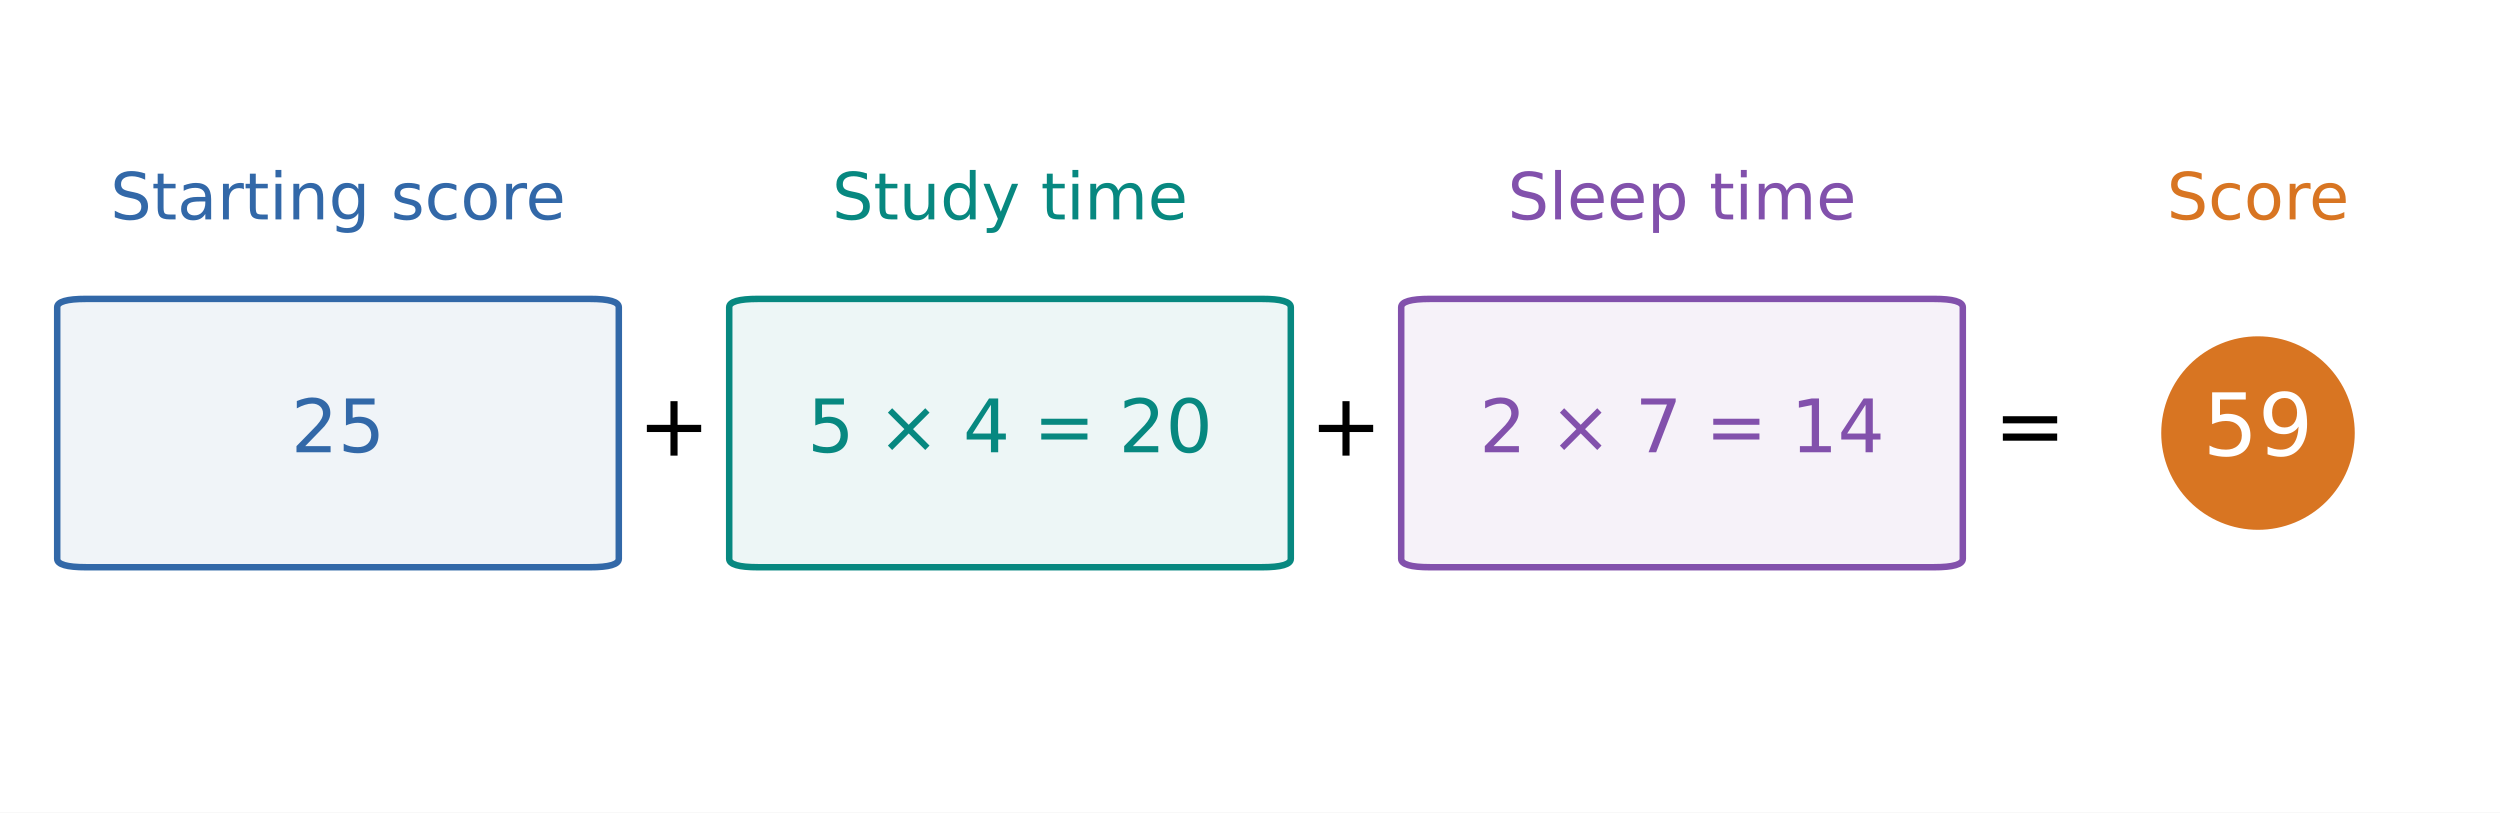
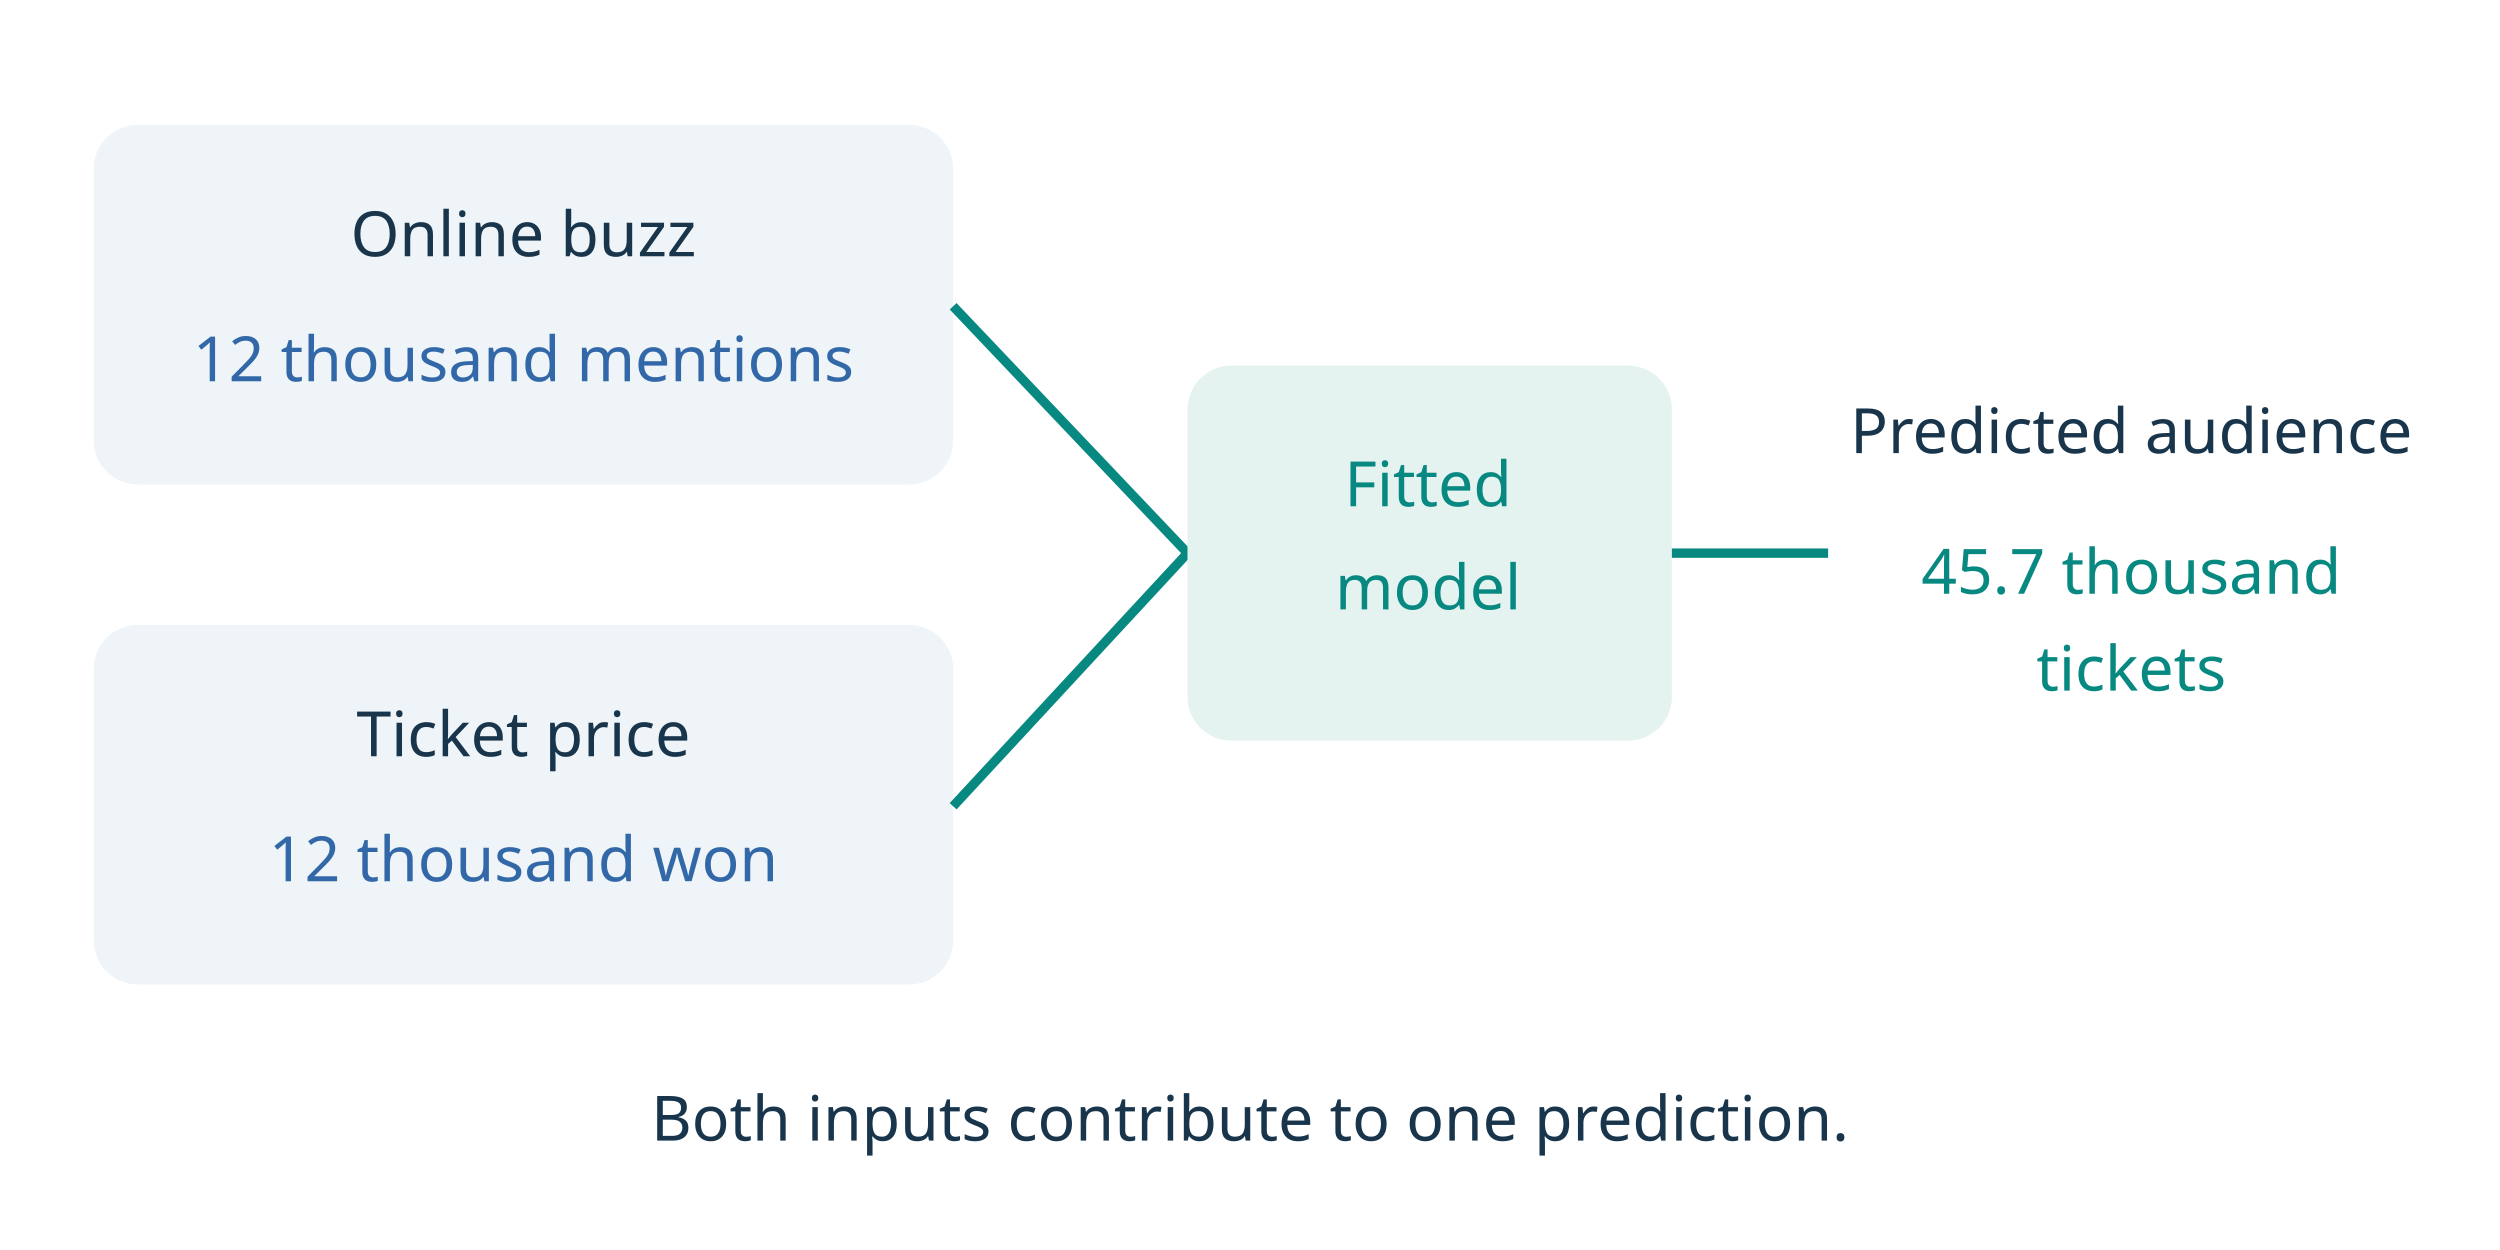
- <svg xmlns="http://www.w3.org/2000/svg" xmlns:xlink="http://www.w3.org/1999/xlink" width="576pt" height="187.2pt" viewBox="0 0 576 187.2" version="1.1">
-   <defs>
-     <style type="text/css">*{stroke-linejoin: round; stroke-linecap: butt}</style>
-   </defs>
-   <g id="figure_1">
-     <g id="patch_1">
-       <path d="M 0 187.2  L 576 187.2  L 576 0  L 0 0  z " style="fill: #ffffff" />
-     </g>
-     <g id="axes_1">
-       <g id="patch_2">
-         <path d="M 19.814 130.688  L 135.936 130.688  Q 142.572 130.688 142.572 128.756  L 142.572 70.799  Q 142.572 68.867 135.936 68.867  L 19.814 68.867  Q 13.179 68.867 13.179 70.799  L 13.179 128.756  Q 13.179 130.688 19.814 130.688  z " clip-path="url(#pec6c6b6bbd)" style="fill: #3268a8; fill-opacity: 0.071; stroke: #3268a8; stroke-width: 1.5; stroke-linejoin: miter" />
-       </g>
-       <g id="patch_3">
-         <path d="M 174.643 130.688  L 290.765 130.688  Q 297.4 130.688 297.4 128.756  L 297.4 70.799  Q 297.4 68.867 290.765 68.867  L 174.643 68.867  Q 168.008 68.867 168.008 70.799  L 168.008 128.756  Q 168.008 130.688 174.643 130.688  z " clip-path="url(#pec6c6b6bbd)" style="fill: #078880; fill-opacity: 0.071; stroke: #078880; stroke-width: 1.5; stroke-linejoin: miter" />
-       </g>
-       <g id="patch_4">
-         <path d="M 329.472 130.688  L 445.594 130.688  Q 452.229 130.688 452.229 128.756  L 452.229 70.799  Q 452.229 68.867 445.594 68.867  L 329.472 68.867  Q 322.836 68.867 322.836 70.799  L 322.836 128.756  Q 322.836 130.688 329.472 130.688  z " clip-path="url(#pec6c6b6bbd)" style="fill: #8251ac; fill-opacity: 0.071; stroke: #8251ac; stroke-width: 1.5; stroke-linejoin: miter" />
-       </g>
-       <g id="text_1">
-         <text style="font-size: 15px; font-family: 'DejaVu Sans'; text-anchor: middle; fill: #3268a8" x="77.875" y="50.547" transform="rotate(-0 77.8752 50.54731)">Starting score</text>
-       </g>
-       <g id="text_2">
-         <text style="font-size: 17px; font-family: 'DejaVu Sans'; text-anchor: middle; fill: #3268a8" x="77.875" y="104.194" transform="rotate(-0 77.8752 104.1936)">25</text>
-       </g>
-       <g id="text_3">
-         <text style="font-size: 15px; font-family: 'DejaVu Sans'; text-anchor: middle; fill: #078880" x="232.704" y="50.547" transform="rotate(-0 232.704 50.54731)">Study time</text>
-       </g>
-       <g id="text_4">
-         <text style="font-size: 17px; font-family: 'DejaVu Sans'; text-anchor: middle; fill: #078880" x="232.704" y="104.194" transform="rotate(-0 232.704 104.1936)">5 × 4 = 20</text>
-       </g>
-       <g id="text_5">
-         <text style="font-size: 15px; font-family: 'DejaVu Sans'; text-anchor: middle; fill: #8251ac" x="387.533" y="50.547" transform="rotate(-0 387.5328 50.54731)">Sleep time</text>
-       </g>
-       <g id="text_6">
-         <text style="font-size: 17px; font-family: 'DejaVu Sans'; text-anchor: middle; fill: #8251ac" x="387.533" y="104.194" transform="rotate(-0 387.5328 104.1936)">2 × 7 = 14</text>
-       </g>
-       <g id="text_7">
-         <text style="font-size: 20px; font-family: 'DejaVu Sans'; text-anchor: middle" x="155.29" y="104.973" transform="rotate(-0 155.2896 104.9729)">+</text>
-       </g>
-       <g id="text_8">
-         <text style="font-size: 20px; font-family: 'DejaVu Sans'; text-anchor: middle" x="310.118" y="104.973" transform="rotate(-0 310.1184 104.9729)">+</text>
-       </g>
-       <g id="text_9">
-         <text style="font-size: 20px; font-family: 'DejaVu Sans'; text-anchor: middle" x="467.712" y="104.973" transform="rotate(-0 467.712 104.9729)">=</text>
-       </g>
-       <g id="PathCollection_1">
-         <defs>
-           <path id="m0508656580" d="M 0 21.794  C 5.78 21.794 11.324 19.498 15.411 15.411  C 19.498 11.324 21.794 5.78 21.794 0  C 21.794 -5.78 19.498 -11.324 15.411 -15.411  C 11.324 -19.498 5.78 -21.794 0 -21.794  C -5.78 -21.794 -11.324 -19.498 -15.411 -15.411  C -19.498 -11.324 -21.794 -5.78 -21.794 0  C -21.794 5.78 -19.498 11.324 -15.411 15.411  C -11.324 19.498 -5.78 21.794 0 21.794  z " style="stroke: #d87522" />
-         </defs>
-         <g clip-path="url(#pec6c6b6bbd)">
-           <use xlink:href="#m0508656580" x="520.243" y="99.778" style="fill: #d87522; stroke: #d87522" />
-         </g>
-       </g>
-       <g id="text_10">
-         <text style="font-size: 20px; font-family: 'DejaVu Sans'; text-anchor: middle; fill: #ffffff" x="520.243" y="104.973" transform="rotate(-0 520.2432 104.9729)">59</text>
-       </g>
-       <g id="text_11">
-         <text style="font-size: 15px; font-family: 'DejaVu Sans'; text-anchor: middle; fill: #d87522" x="520.243" y="50.547" transform="rotate(-0 520.2432 50.54672)">Score</text>
-       </g>
-     </g>
-   </g>
-   <defs>
-     <clipPath id="pec6c6b6bbd">
-       <rect x="11.52" y="11.232" width="552.96" height="160.992" />
-     </clipPath>
-   </defs>
+ <svg xmlns="http://www.w3.org/2000/svg" width="800" height="400" viewBox="0 0 800 400" role="img" aria-labelledby="desc">
+   <style>text {font-family: sans-serif;}</style>
+   <rect width="800" height="400" fill="white" />
+   <rect x="30" y="40" width="275" height="115" rx="14" fill="#eef4f7" />
+   <text x="167.50" y="82.00" font-size="20" fill="#19354c" text-anchor="middle">Online buzz</text>
+   <text x="167.50" y="122.00" font-size="20" fill="#3268a8" text-anchor="middle">12 thousand mentions</text>
+   <line x1="305.00" y1="98.00" x2="380.00" y2="177.00" stroke="#078880" stroke-width="3" />
+   <rect x="30" y="200" width="275" height="115" rx="14" fill="#eef4f7" />
+   <text x="167.50" y="242.00" font-size="20" fill="#19354c" text-anchor="middle">Ticket price</text>
+   <text x="167.50" y="282.00" font-size="20" fill="#3268a8" text-anchor="middle">12 thousand won</text>
+   <line x1="305.00" y1="258.00" x2="380.00" y2="177.00" stroke="#078880" stroke-width="3" />
+   <rect x="380" y="117" width="155" height="120" rx="14" fill="#e5f3f0" />
+   <text x="457.00" y="162.00" font-size="20" fill="#078880" text-anchor="middle">Fitted</text>
+   <text x="457.00" y="195.00" font-size="20" fill="#078880" text-anchor="middle">model</text>
+   <line x1="535.00" y1="177.00" x2="585.00" y2="177.00" stroke="#078880" stroke-width="3" />
+   <text x="682.00" y="145.00" font-size="20" fill="#19354c" text-anchor="middle">Predicted audience</text>
+   <text x="682.00" y="190.00" font-size="20" fill="#078880" text-anchor="middle">45.7 thousand</text>
+   <text x="682.00" y="221.00" font-size="20" fill="#078880" text-anchor="middle">tickets</text>
+   <text x="400.00" y="365.00" font-size="20" fill="#19354c" text-anchor="middle">Both inputs contribute to one prediction.</text>
</svg>
